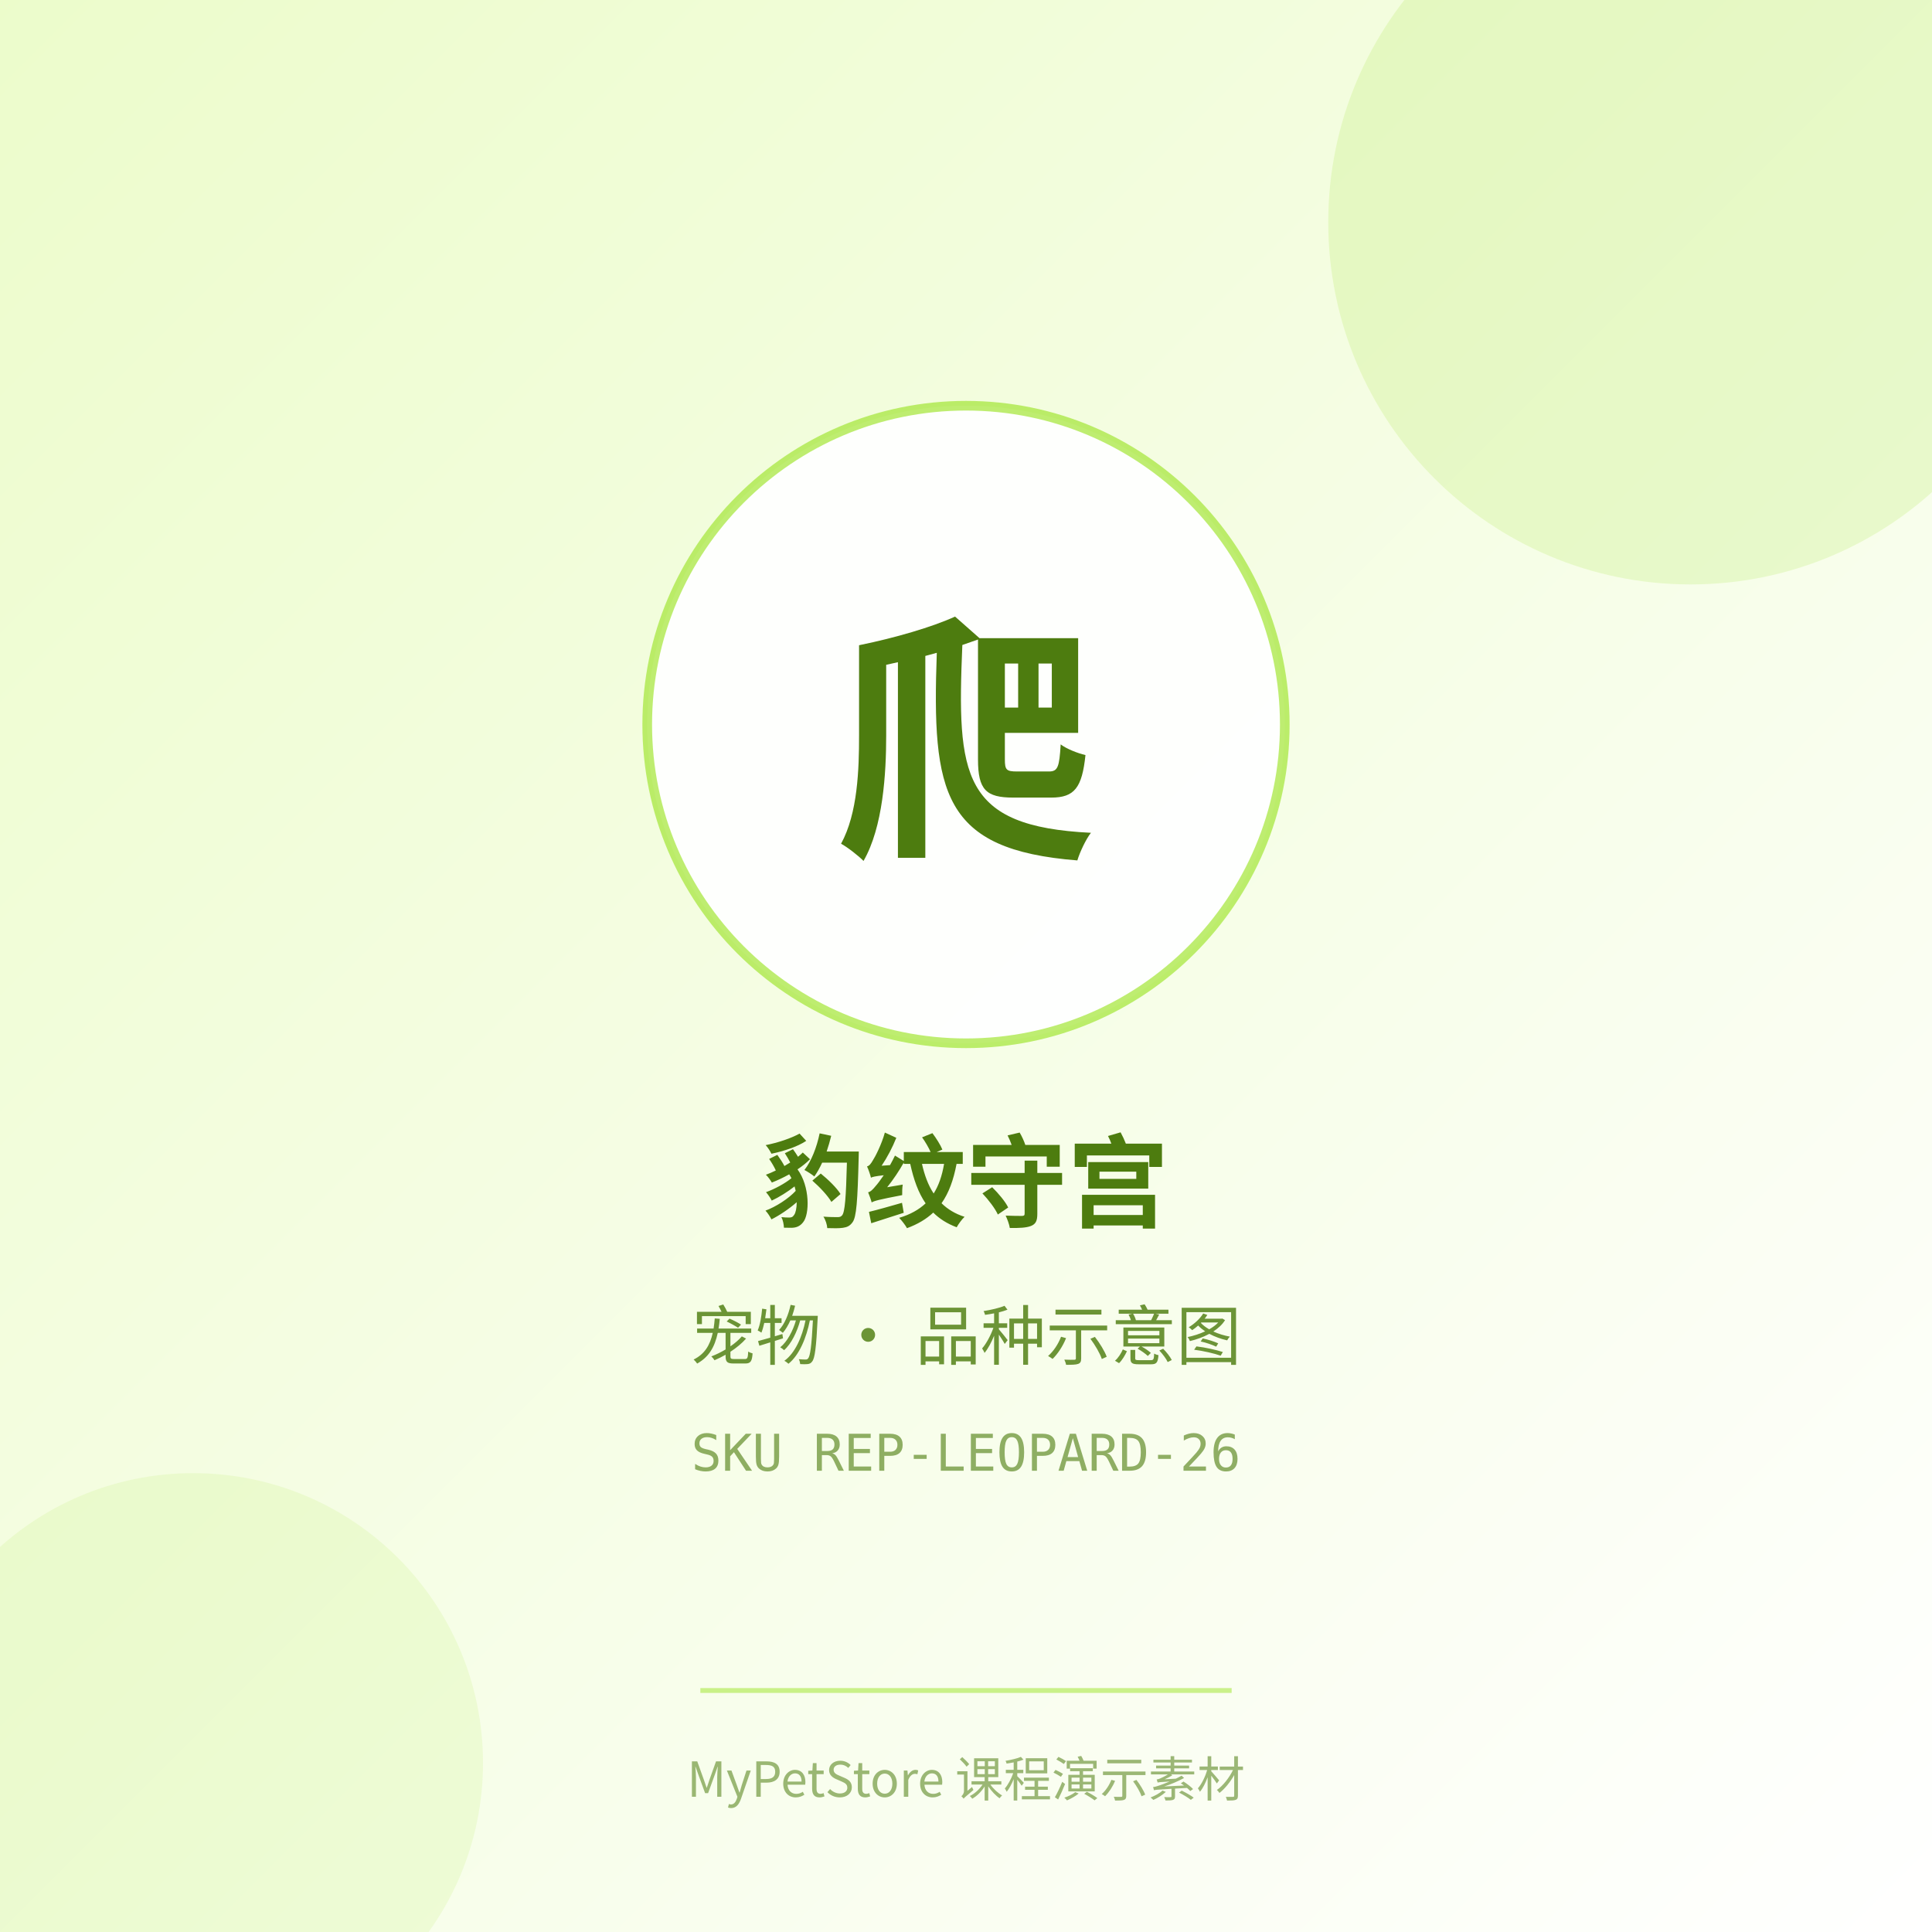
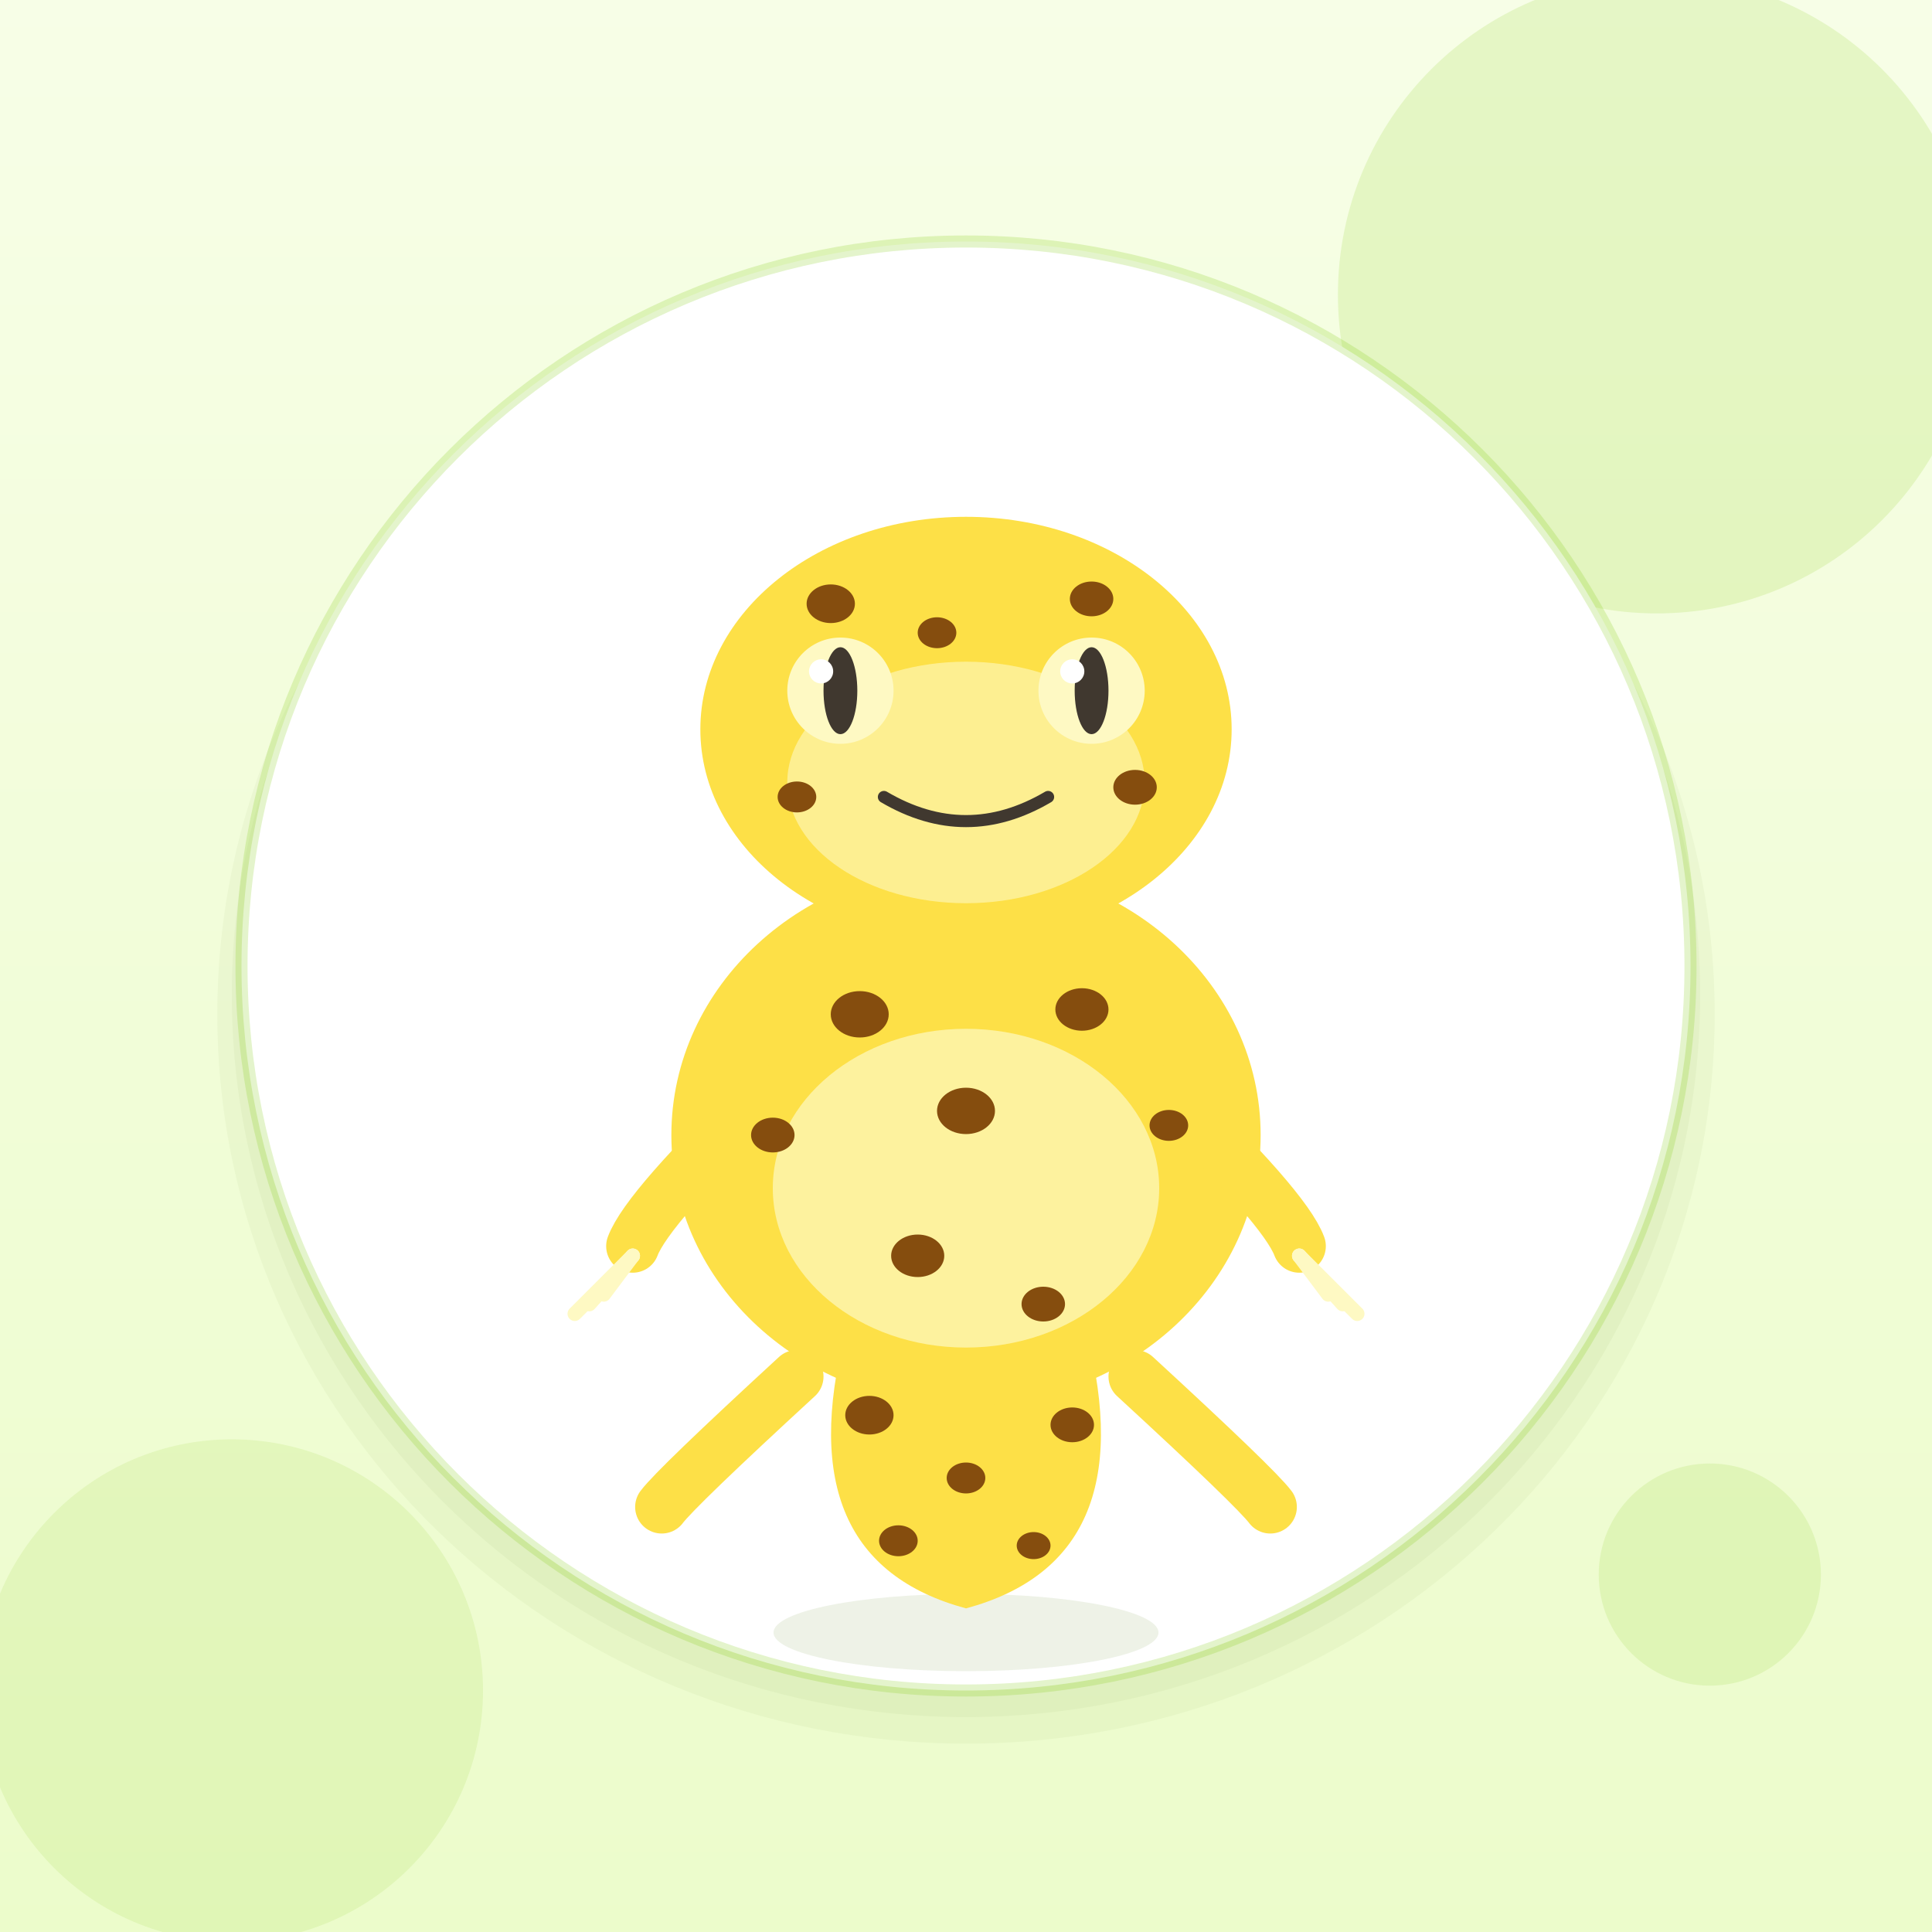
- <svg xmlns="http://www.w3.org/2000/svg" width="800" height="800" viewBox="0 0 800 800" role="img" aria-label="豹纹守宫 教学示意图">
+ <svg xmlns="http://www.w3.org/2000/svg" viewBox="0 0 800 800">
  <defs>
-     <linearGradient id="bg" x1="0" y1="0" x2="1" y2="1">
-       <stop offset="0%" stop-color="#ecfccb" />
-       <stop offset="100%" stop-color="#ffffff" />
+     <linearGradient id="bg" x1="0" y1="0" x2="0" y2="1">
+       <stop offset="0" stop-color="#f7fee7" />
+       <stop offset="1" stop-color="#ecfccb" />
    </linearGradient>
  </defs>
  <rect width="800" height="800" fill="url(#bg)" />
-   <circle cx="700" cy="92" r="150" fill="#a3e635" opacity="0.18" />
-   <circle cx="80" cy="730" r="120" fill="#a3e635" opacity="0.12" />
-   <circle cx="400" cy="300" r="132" fill="#ffffff" opacity="0.94" />
-   <circle cx="400" cy="300" r="132" fill="none" stroke="#a3e635" stroke-width="4" opacity="0.7" />
-   <text x="400" y="347" text-anchor="middle" font-family="Microsoft YaHei, PingFang SC, Noto Sans CJK SC, sans-serif" font-size="108" font-weight="700" fill="#4d7c0f">爬</text>
-   <text x="400" y="505" text-anchor="middle" font-family="Microsoft YaHei, PingFang SC, Noto Sans CJK SC, sans-serif" font-size="42" font-weight="700" fill="#4d7c0f">豹纹守宫</text>
-   <text x="400" y="563" text-anchor="middle" font-family="Microsoft YaHei, PingFang SC, Noto Sans CJK SC, sans-serif" font-size="27" fill="#4d7c0f" opacity="0.82">宠物 · 品种示意图</text>
-   <text x="400" y="609" text-anchor="middle" font-family="Consolas, monospace" font-size="21" fill="#4d7c0f" opacity="0.62">SKU REP-LEOPARD-26</text>
-   <line x1="290" y1="700" x2="510" y2="700" stroke="#a3e635" stroke-width="2" opacity="0.55" />
-   <text x="400" y="744" text-anchor="middle" font-family="Microsoft YaHei, PingFang SC, Noto Sans CJK SC, sans-serif" font-size="20" fill="#4d7c0f" opacity="0.55">MyPetStore 课程演示素材</text>
+   <g id="deco" fill="#84cc16">
+     <circle cx="686" cy="122" r="132" opacity="0.16" />
+     <circle cx="96" cy="700" r="104" opacity="0.12" />
+     <circle cx="708" cy="652" r="46" opacity="0.14" />
+   </g>
+   <g id="plate">
+     <ellipse cx="400" cy="420" rx="310" ry="302" fill="#4d7c0f" opacity="0.05" />
+     <ellipse cx="400" cy="412" rx="304" ry="299" fill="#4d7c0f" opacity="0.05" />
+     <circle cx="400" cy="400" r="300" fill="#ffffff" />
+     <circle cx="400" cy="400" r="300" fill="none" stroke="#84cc16" stroke-width="5" opacity="0.22" />
+   </g>
+   <g id="art">
+     <ellipse cx="400" cy="676" rx="79.7" ry="16" fill="#4d7c0f" opacity="0.1" />
+     <path d="M 350 552 Q 326 646 400 666 Q 474 646 450 552 Z" fill="#fde047" />
+     <ellipse cx="400" cy="470" rx="122" ry="112" fill="#fde047" />
+     <ellipse cx="400" cy="492" rx="80" ry="66" fill="#fef9c3" opacity="0.7" />
+     <path d="M 318 452 Q 268 500 262 516" fill="none" stroke="#fde047" stroke-width="22" stroke-linecap="round" stroke-linejoin="round" />
+     <path d="M 330 570 Q 280 616 274 624" fill="none" stroke="#fde047" stroke-width="22" stroke-linecap="round" stroke-linejoin="round" />
+     <path d="M 262 520 L 250 536" fill="none" stroke="#fef9c3" stroke-width="6" stroke-linecap="round" stroke-linejoin="round" />
+     <path d="M 262 520 L 244 540" fill="none" stroke="#fef9c3" stroke-width="6" stroke-linecap="round" stroke-linejoin="round" />
+     <path d="M 262 520 L 238 544" fill="none" stroke="#fef9c3" stroke-width="6" stroke-linecap="round" stroke-linejoin="round" />
+     <path d="M 482 452 Q 532 500 538 516" fill="none" stroke="#fde047" stroke-width="22" stroke-linecap="round" stroke-linejoin="round" />
+     <path d="M 470 570 Q 520 616 526 624" fill="none" stroke="#fde047" stroke-width="22" stroke-linecap="round" stroke-linejoin="round" />
+     <path d="M 538 520 L 550 536" fill="none" stroke="#fef9c3" stroke-width="6" stroke-linecap="round" stroke-linejoin="round" />
+     <path d="M 538 520 L 556 540" fill="none" stroke="#fef9c3" stroke-width="6" stroke-linecap="round" stroke-linejoin="round" />
+     <path d="M 538 520 L 562 544" fill="none" stroke="#fef9c3" stroke-width="6" stroke-linecap="round" stroke-linejoin="round" />
+     <ellipse cx="400" cy="302" rx="110" ry="88" fill="#fde047" />
+     <ellipse cx="400" cy="324" rx="74" ry="50" fill="#fef9c3" opacity="0.6" />
+     <circle cx="348" cy="286" r="22" fill="#fef9c3" />
+     <ellipse cx="348" cy="286" rx="7" ry="18" fill="#40382f" />
+     <circle cx="340" cy="278" r="5" fill="#ffffff" />
+     <circle cx="452" cy="286" r="22" fill="#fef9c3" />
+     <ellipse cx="452" cy="286" rx="7" ry="18" fill="#40382f" />
+     <circle cx="444" cy="278" r="5" fill="#ffffff" />
+     <path d="M 366 330 Q 400 350 434 330" fill="none" stroke="#40382f" stroke-width="5" stroke-linecap="round" stroke-linejoin="round" />
+     <ellipse cx="344" cy="250" rx="10" ry="8" fill="#854d0e" />
+     <ellipse cx="452" cy="248" rx="9" ry="7.2" fill="#854d0e" />
+     <ellipse cx="388" cy="262" rx="8" ry="6.4" fill="#854d0e" />
+     <ellipse cx="330" cy="330" rx="8" ry="6.4" fill="#854d0e" />
+     <ellipse cx="470" cy="326" rx="9" ry="7.2" fill="#854d0e" />
+     <ellipse cx="356" cy="420" rx="12" ry="9.6" fill="#854d0e" />
+     <ellipse cx="448" cy="418" rx="11" ry="8.8" fill="#854d0e" />
+     <ellipse cx="400" cy="460" rx="12" ry="9.6" fill="#854d0e" />
+     <ellipse cx="320" cy="470" rx="9" ry="7.2" fill="#854d0e" />
+     <ellipse cx="484" cy="466" rx="8" ry="6.4" fill="#854d0e" />
+     <ellipse cx="380" cy="520" rx="11" ry="8.8" fill="#854d0e" />
+     <ellipse cx="432" cy="540" rx="9" ry="7.2" fill="#854d0e" />
+     <ellipse cx="360" cy="586" rx="10" ry="8" fill="#854d0e" />
+     <ellipse cx="444" cy="590" rx="9" ry="7.2" fill="#854d0e" />
+     <ellipse cx="400" cy="612" rx="8" ry="6.4" fill="#854d0e" />
+     <ellipse cx="372" cy="638" rx="8" ry="6.4" fill="#854d0e" />
+     <ellipse cx="428" cy="640" rx="7" ry="5.6" fill="#854d0e" />
+   </g>
</svg>
